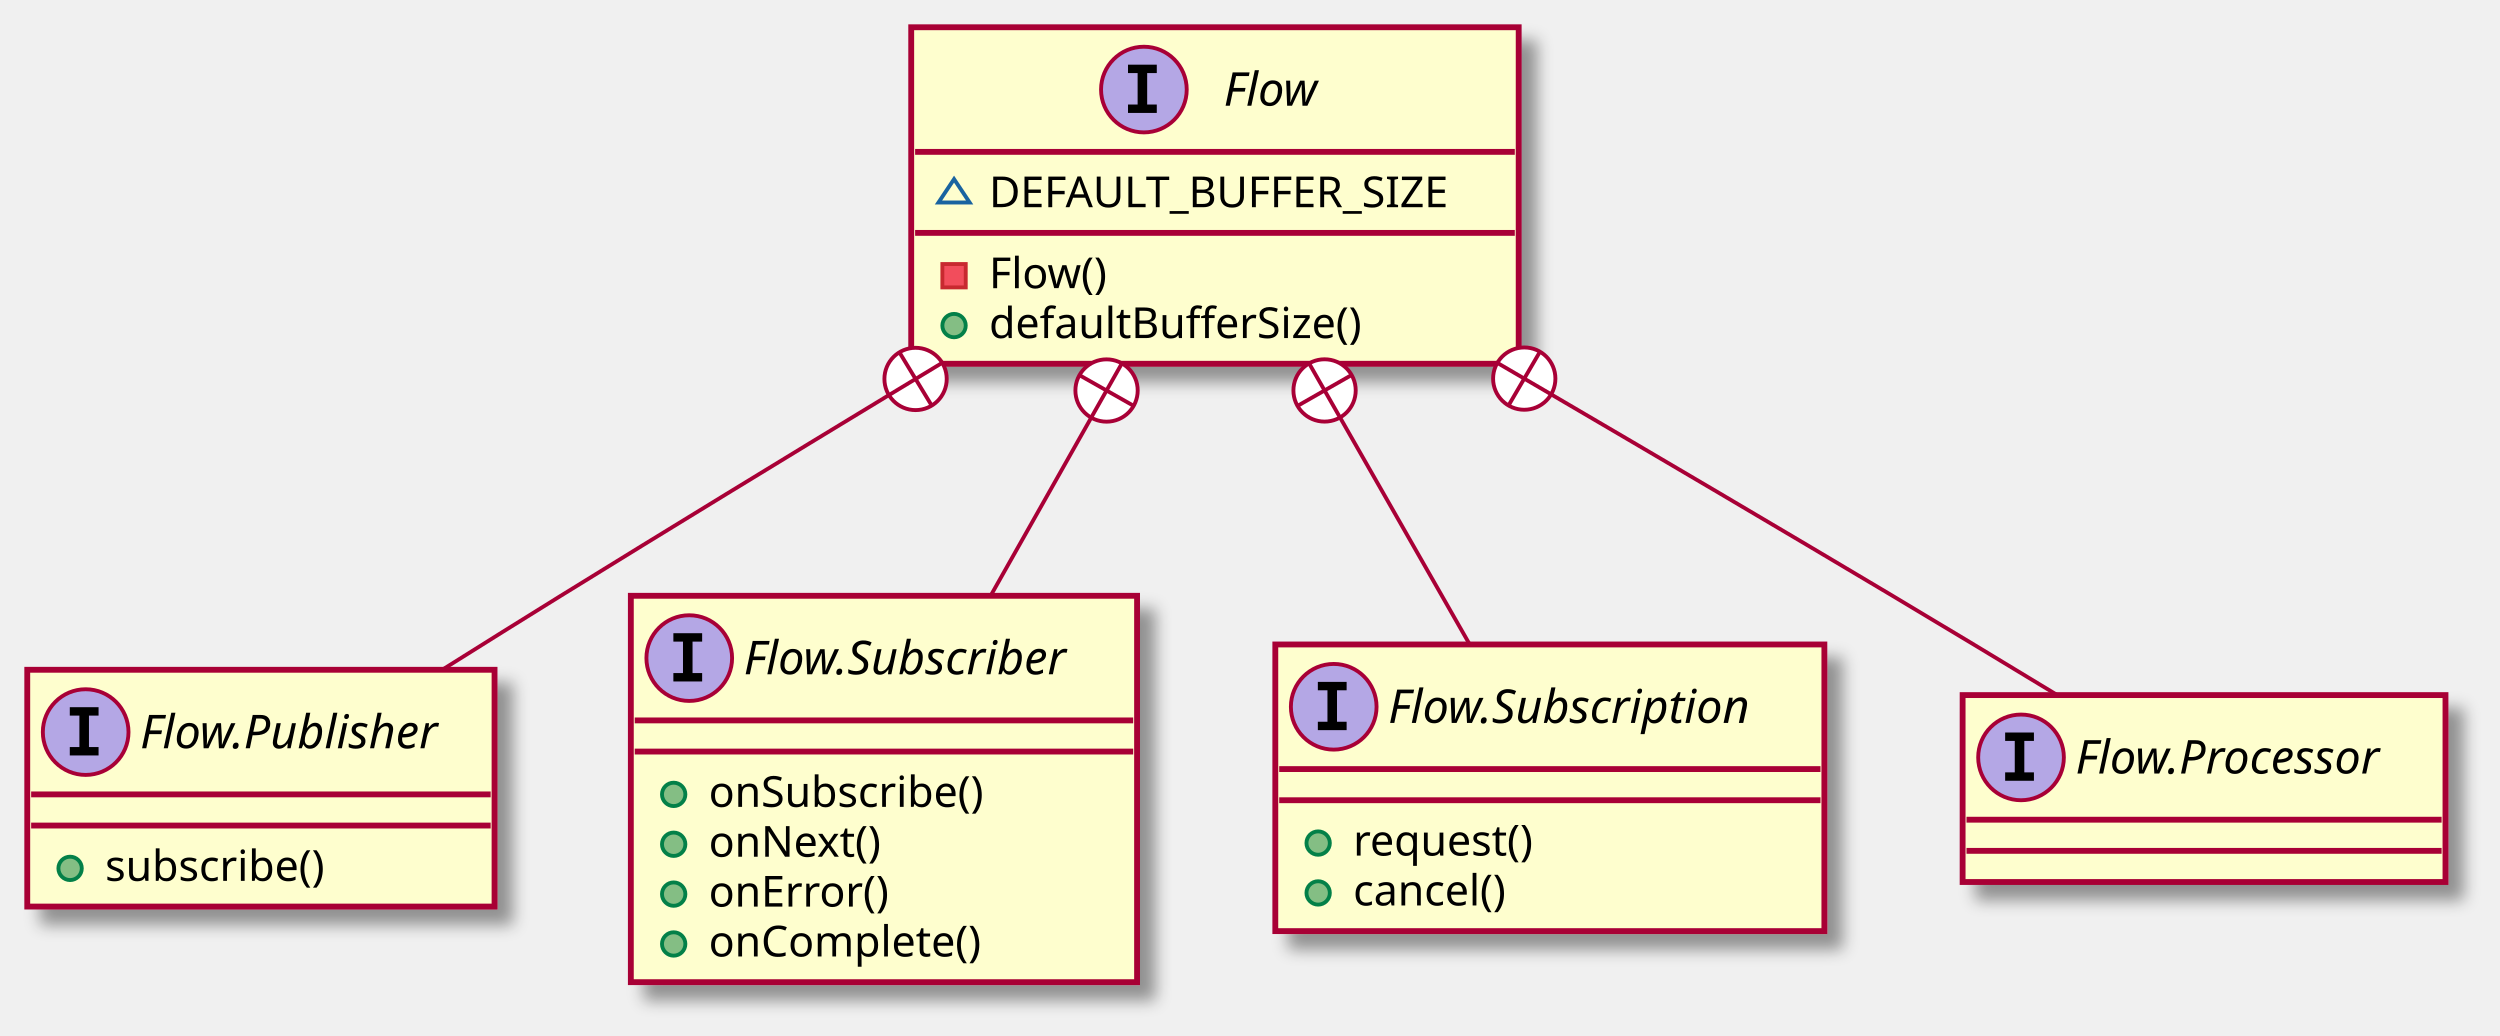
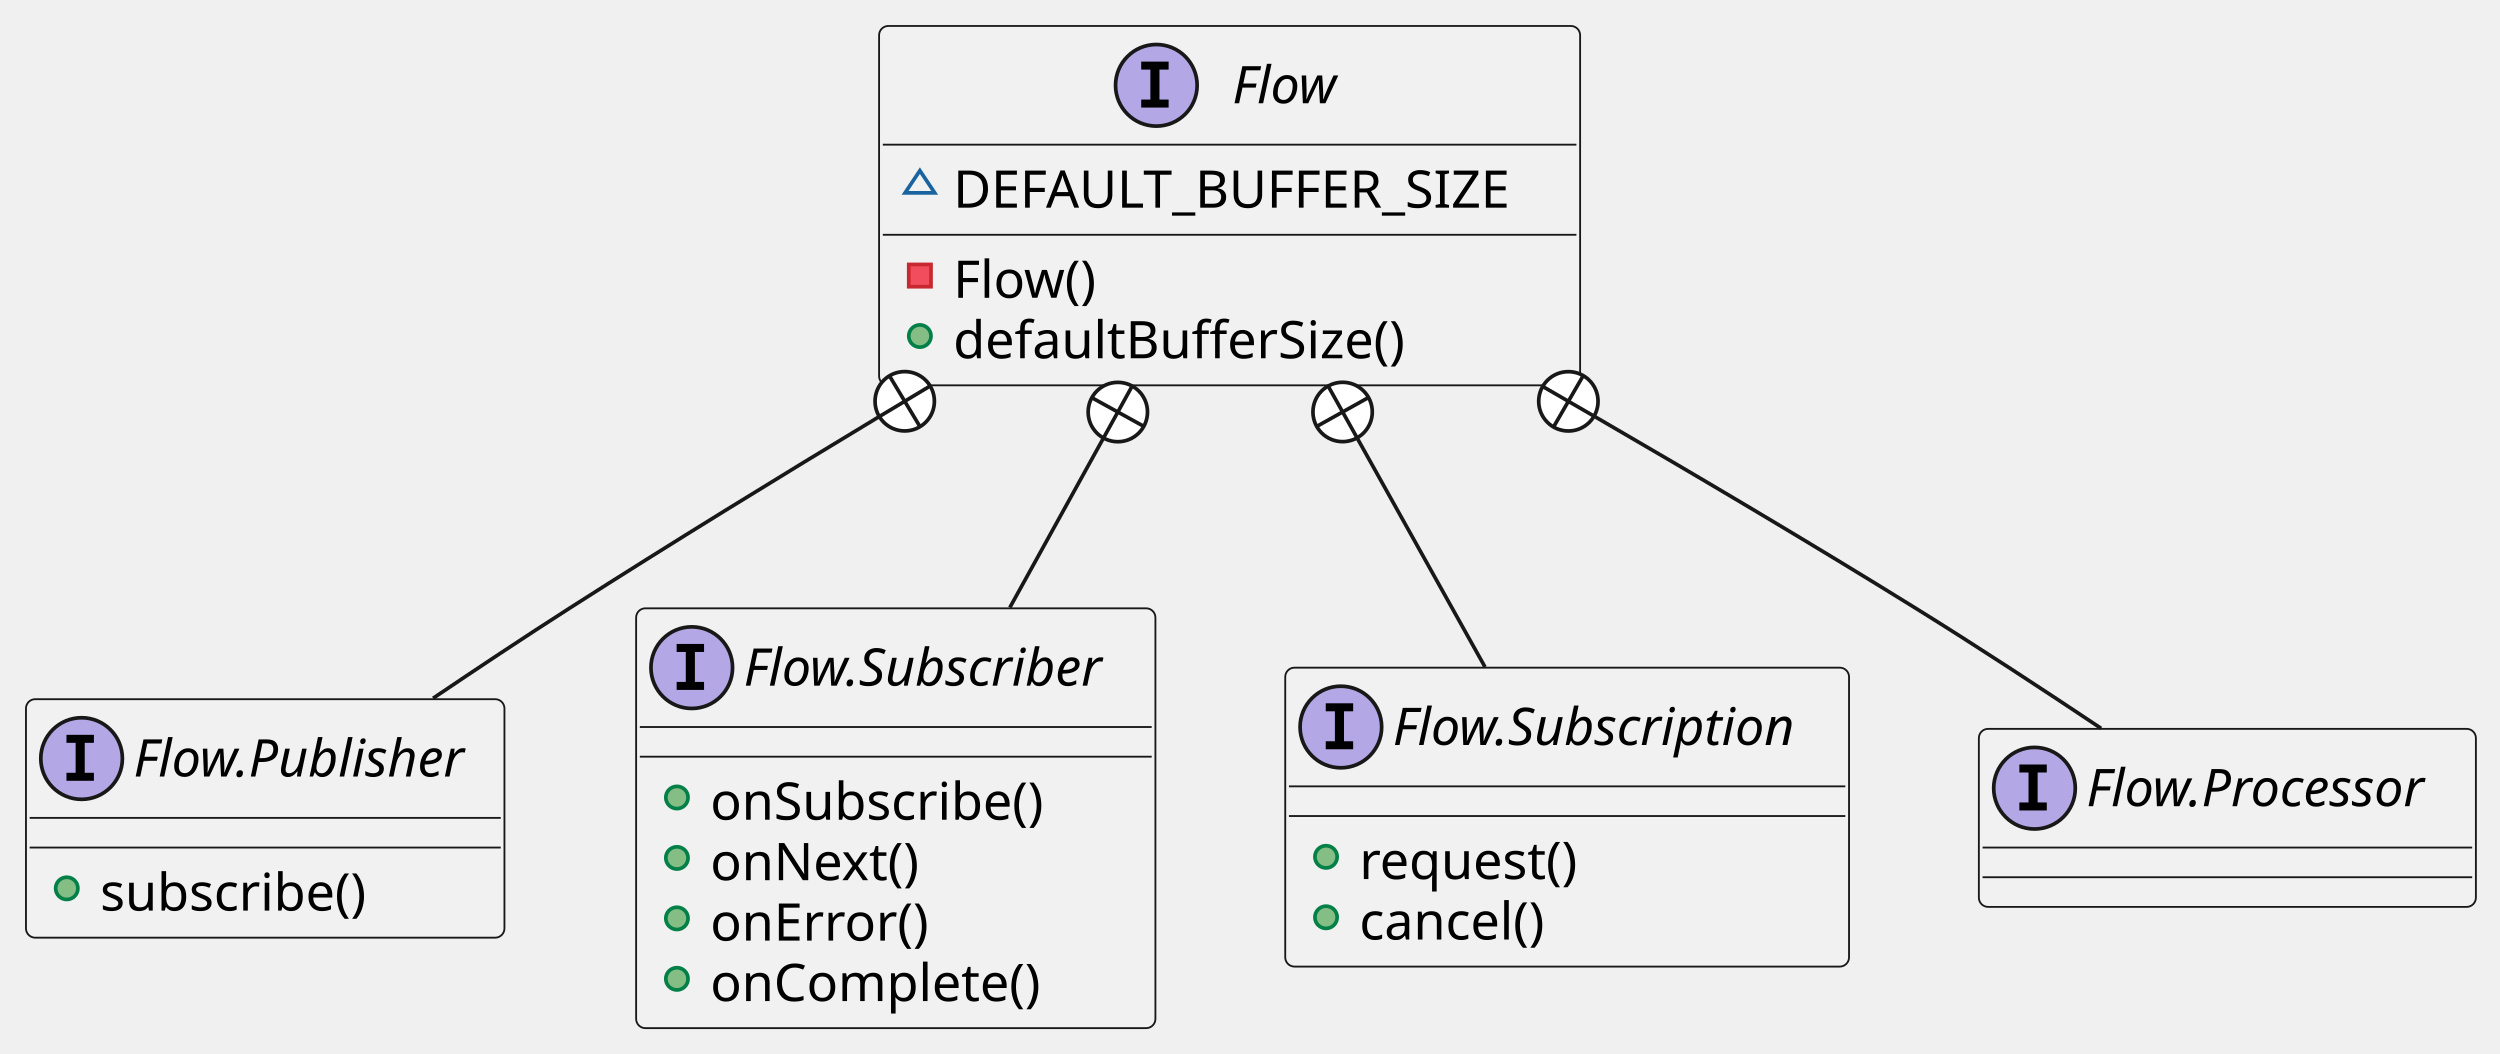
- <svg xmlns="http://www.w3.org/2000/svg" contentScriptType="application/ecmascript" contentStyleType="text/css" height="266px" preserveAspectRatio="none" style="width:642px;height:266px;background:#FFFFFF;" version="1.1" viewBox="0 0 642 266" width="642px" zoomAndPan="magnify">
-   <defs>
-     <filter height="300%" id="fco6e29m6p1wi" width="300%" x="-1" y="-1">
-       <feGaussianBlur result="blurOut" stdDeviation="2.0" />
-       <feColorMatrix in="blurOut" result="blurOut2" type="matrix" values="0 0 0 0 0 0 0 0 0 0 0 0 0 0 0 0 0 0 .4 0" />
-       <feOffset dx="4.0" dy="4.0" in="blurOut2" result="blurOut3" />
-       <feBlend in="SourceGraphic" in2="blurOut3" mode="normal" />
-     </filter>
-   </defs>
+ <svg xmlns="http://www.w3.org/2000/svg" contentStyleType="text/css" height="284px" preserveAspectRatio="none" style="width:674px;height:284px;background:#FFFFFF;" version="1.1" viewBox="0 0 674 284" width="674px" zoomAndPan="magnify">
+   <defs />
  <g>
-     <rect codeLine="1" fill="#FEFECE" filter="url(#fco6e29m6p1wi)" height="86.414" id="Flow" style="stroke:#A80036;stroke-width:1.5;" width="156" x="234" y="7" />
-     <ellipse cx="293.75" cy="23" fill="#B4A7E5" rx="11" ry="11" style="stroke:#A80036;stroke-width:1.0;" />
-     <path d="M289.672,18.766 L289.672,16.609 L297.062,16.609 L297.062,18.766 L294.594,18.766 L294.594,26.844 L297.062,26.844 L297.062,29 L289.672,29 L289.672,26.844 L292.141,26.844 L292.141,18.766 L289.672,18.766 Z " fill="#000000" />
-     <text fill="#000000" font-family="sans-serif" font-size="12" font-style="italic" lengthAdjust="spacing" textLength="28" x="314.25" y="27.154">Flow</text>
-     <line style="stroke:#A80036;stroke-width:1.5;" x1="235" x2="389" y1="39" y2="39" />
-     <polygon fill="none" points="245,46,241,52,249,52" style="stroke:#1963A0;stroke-width:1.0;" />
-     <text fill="#000000" font-family="sans-serif" font-size="11" lengthAdjust="spacing" textLength="130" x="254" y="53.21">DEFAULT_BUFFER_SIZE</text>
-     <line style="stroke:#A80036;stroke-width:1.5;" x1="235" x2="389" y1="59.805" y2="59.805" />
-     <rect fill="#F24D5C" height="6" style="stroke:#C82930;stroke-width:1.0;" width="6" x="242" y="67.805" />
-     <text fill="#000000" font-family="sans-serif" font-size="11" lengthAdjust="spacing" textLength="33" x="254" y="74.015">Flow()</text>
-     <ellipse cx="245" cy="83.609" fill="#84BE84" rx="3" ry="3" style="stroke:#038048;stroke-width:1.0;" />
-     <text fill="#000000" font-family="sans-serif" font-size="11" lengthAdjust="spacing" textLength="105" x="254" y="86.82">defaultBufferSize()</text>
-     <rect codeLine="7" fill="#FEFECE" filter="url(#fco6e29m6p1wi)" height="60.805" id="Flow.Publisher" style="stroke:#A80036;stroke-width:1.5;" width="120" x="7" y="172" />
-     <ellipse cx="22" cy="188" fill="#B4A7E5" rx="11" ry="11" style="stroke:#A80036;stroke-width:1.0;" />
-     <path d="M17.922,183.766 L17.922,181.609 L25.312,181.609 L25.312,183.766 L22.844,183.766 L22.844,191.844 L25.312,191.844 L25.312,194 L17.922,194 L17.922,191.844 L20.391,191.844 L20.391,183.766 L17.922,183.766 Z " fill="#000000" />
-     <text fill="#000000" font-family="sans-serif" font-size="12" font-style="italic" lengthAdjust="spacing" textLength="88" x="36" y="192.154">Flow.Publisher</text>
-     <line style="stroke:#A80036;stroke-width:1.5;" x1="8" x2="126" y1="204" y2="204" />
-     <line style="stroke:#A80036;stroke-width:1.5;" x1="8" x2="126" y1="212" y2="212" />
-     <ellipse cx="18" cy="223" fill="#84BE84" rx="3" ry="3" style="stroke:#038048;stroke-width:1.0;" />
-     <text fill="#000000" font-family="sans-serif" font-size="11" lengthAdjust="spacing" textLength="64" x="27" y="226.21">subscribe()</text>
-     <rect codeLine="11" fill="#FEFECE" filter="url(#fco6e29m6p1wi)" height="99.219" id="Flow.Subscriber" style="stroke:#A80036;stroke-width:1.5;" width="130" x="162" y="153" />
-     <ellipse cx="177" cy="169" fill="#B4A7E5" rx="11" ry="11" style="stroke:#A80036;stroke-width:1.0;" />
-     <path d="M172.922,164.766 L172.922,162.609 L180.312,162.609 L180.312,164.766 L177.844,164.766 L177.844,172.844 L180.312,172.844 L180.312,175 L172.922,175 L172.922,172.844 L175.391,172.844 L175.391,164.766 L172.922,164.766 Z " fill="#000000" />
-     <text fill="#000000" font-family="sans-serif" font-size="12" font-style="italic" lengthAdjust="spacing" textLength="98" x="191" y="173.154">Flow.Subscriber</text>
-     <line style="stroke:#A80036;stroke-width:1.5;" x1="163" x2="291" y1="185" y2="185" />
-     <line style="stroke:#A80036;stroke-width:1.5;" x1="163" x2="291" y1="193" y2="193" />
-     <ellipse cx="173" cy="204" fill="#84BE84" rx="3" ry="3" style="stroke:#038048;stroke-width:1.0;" />
-     <text fill="#000000" font-family="sans-serif" font-size="11" lengthAdjust="spacing" textLength="79" x="182" y="207.21">onSubscribe()</text>
-     <ellipse cx="173" cy="216.805" fill="#84BE84" rx="3" ry="3" style="stroke:#038048;stroke-width:1.0;" />
-     <text fill="#000000" font-family="sans-serif" font-size="11" lengthAdjust="spacing" textLength="47" x="182" y="220.015">onNext()</text>
-     <ellipse cx="173" cy="229.609" fill="#84BE84" rx="3" ry="3" style="stroke:#038048;stroke-width:1.0;" />
-     <text fill="#000000" font-family="sans-serif" font-size="11" lengthAdjust="spacing" textLength="51" x="182" y="232.82">onError()</text>
-     <ellipse cx="173" cy="242.414" fill="#84BE84" rx="3" ry="3" style="stroke:#038048;stroke-width:1.0;" />
-     <text fill="#000000" font-family="sans-serif" font-size="11" lengthAdjust="spacing" textLength="76" x="182" y="245.625">onComplete()</text>
-     <rect codeLine="18" fill="#FEFECE" filter="url(#fco6e29m6p1wi)" height="73.609" id="Flow.Subscription" style="stroke:#A80036;stroke-width:1.5;" width="141" x="327.5" y="165.5" />
-     <ellipse cx="342.5" cy="181.5" fill="#B4A7E5" rx="11" ry="11" style="stroke:#A80036;stroke-width:1.0;" />
-     <path d="M338.422,177.266 L338.422,175.109 L345.812,175.109 L345.812,177.266 L343.344,177.266 L343.344,185.344 L345.812,185.344 L345.812,187.5 L338.422,187.5 L338.422,185.344 L340.891,185.344 L340.891,177.266 L338.422,177.266 Z " fill="#000000" />
-     <text fill="#000000" font-family="sans-serif" font-size="12" font-style="italic" lengthAdjust="spacing" textLength="109" x="356.5" y="185.654">Flow.Subscription</text>
-     <line style="stroke:#A80036;stroke-width:1.5;" x1="328.5" x2="467.5" y1="197.5" y2="197.5" />
-     <line style="stroke:#A80036;stroke-width:1.5;" x1="328.5" x2="467.5" y1="205.5" y2="205.5" />
-     <ellipse cx="338.5" cy="216.5" fill="#84BE84" rx="3" ry="3" style="stroke:#038048;stroke-width:1.0;" />
-     <text fill="#000000" font-family="sans-serif" font-size="11" lengthAdjust="spacing" textLength="52" x="347.5" y="219.71">request()</text>
-     <ellipse cx="338.5" cy="229.305" fill="#84BE84" rx="3" ry="3" style="stroke:#038048;stroke-width:1.0;" />
-     <text fill="#000000" font-family="sans-serif" font-size="11" lengthAdjust="spacing" textLength="44" x="347.5" y="232.515">cancel()</text>
-     <rect codeLine="23" fill="#FEFECE" filter="url(#fco6e29m6p1wi)" height="48" id="Flow.Processor" style="stroke:#A80036;stroke-width:1.5;" width="124" x="504" y="178.5" />
-     <ellipse cx="519" cy="194.5" fill="#B4A7E5" rx="11" ry="11" style="stroke:#A80036;stroke-width:1.0;" />
-     <path d="M514.922,190.266 L514.922,188.109 L522.312,188.109 L522.312,190.266 L519.844,190.266 L519.844,198.344 L522.312,198.344 L522.312,200.5 L514.922,200.5 L514.922,198.344 L517.391,198.344 L517.391,190.266 L514.922,190.266 Z " fill="#000000" />
-     <text fill="#000000" font-family="sans-serif" font-size="12" font-style="italic" lengthAdjust="spacing" textLength="92" x="533" y="198.654">Flow.Processor</text>
-     <line style="stroke:#A80036;stroke-width:1.5;" x1="505" x2="627" y1="210.5" y2="210.5" />
-     <line style="stroke:#A80036;stroke-width:1.5;" x1="505" x2="627" y1="218.5" y2="218.5" />
-     <path codeLine="25" d="M228.91,101.07 C201.79,117.52 171.56,135.96 144,153 C134.19,159.07 123.72,165.62 113.75,171.88 " fill="none" id="Flow-backto-Flow.Publisher" style="stroke:#A80036;stroke-width:1.0;" />
-     <ellipse cx="235.118" cy="97.315" fill="#FFFFFF" rx="8" ry="8" style="stroke:#A80036;stroke-width:1.0;" />
-     <line style="stroke:#A80036;stroke-width:1.0;" x1="228.275" x2="241.96" y1="101.46" y2="93.17" />
-     <line style="stroke:#A80036;stroke-width:1.0;" x1="230.972" x2="239.263" y1="90.473" y2="104.157" />
-     <path codeLine="26" d="M280.48,106.81 C271.94,121.93 262.77,138.17 254.47,152.86 " fill="none" id="Flow-backto-Flow.Subscriber" style="stroke:#A80036;stroke-width:1.0;" />
-     <ellipse cx="284.161" cy="100.283" fill="#FFFFFF" rx="8" ry="8" style="stroke:#A80036;stroke-width:1.0;" />
-     <line style="stroke:#A80036;stroke-width:1.0;" x1="280.223" x2="288.1" y1="107.246" y2="93.32" />
-     <line style="stroke:#A80036;stroke-width:1.0;" x1="277.198" x2="291.125" y1="96.344" y2="104.222" />
-     <path codeLine="27" d="M343.71,106.49 C354.89,126.05 367.16,147.53 377.2,165.11 " fill="none" id="Flow-backto-Flow.Subscription" style="stroke:#A80036;stroke-width:1.0;" />
-     <ellipse cx="340.148" cy="100.266" fill="#FFFFFF" rx="8" ry="8" style="stroke:#A80036;stroke-width:1.0;" />
-     <line style="stroke:#A80036;stroke-width:1.0;" x1="344.117" x2="336.18" y1="107.213" y2="93.32" />
-     <line style="stroke:#A80036;stroke-width:1.0;" x1="333.202" x2="347.095" y1="104.235" y2="96.298" />
-     <path codeLine="28" d="M397.65,100.87 C425.84,117.37 457.31,135.89 486,153 C499.81,161.23 514.9,170.35 528.22,178.44 " fill="none" id="Flow-backto-Flow.Processor" style="stroke:#A80036;stroke-width:1.0;" />
-     <ellipse cx="391.427" cy="97.226" fill="#FFFFFF" rx="8" ry="8" style="stroke:#A80036;stroke-width:1.0;" />
-     <line style="stroke:#A80036;stroke-width:1.0;" x1="398.334" x2="384.52" y1="101.262" y2="93.19" />
-     <line style="stroke:#A80036;stroke-width:1.0;" x1="387.391" x2="395.463" y1="104.133" y2="90.319" />
+     <g id="elem_Flow">
+       <rect codeLine="1" fill="#F1F1F1" height="96.891" id="Flow" rx="2.5" ry="2.5" style="stroke:#181818;stroke-width:0.5;" width="189" x="237" y="7" />
+       <ellipse cx="311.75" cy="23" fill="#B4A7E5" rx="11" ry="11" style="stroke:#181818;stroke-width:1.0;" />
+       <path d="M307.672,18.766 L307.672,16.609 L315.062,16.609 L315.062,18.766 L312.594,18.766 L312.594,26.844 L315.062,26.844 L315.062,29 L307.672,29 L307.672,26.844 L310.141,26.844 L310.141,18.766 L307.672,18.766 Z " fill="#000000" />
+       <text fill="#000000" font-family="sans-serif" font-size="14" font-style="italic" lengthAdjust="spacing" textLength="31" x="332.25" y="27.847">Flow</text>
+       <line style="stroke:#181818;stroke-width:0.5;" x1="238" x2="425" y1="39" y2="39" />
+       <polygon fill="none" points="248,46,244,52,252,52" style="stroke:#1963A0;stroke-width:1.0;" />
+       <text fill="#000000" font-family="sans-serif" font-size="14" lengthAdjust="spacing" textLength="163" x="257" y="55.995">DEFAULT_BUFFER_SIZE</text>
+       <line style="stroke:#181818;stroke-width:0.5;" x1="238" x2="425" y1="63.297" y2="63.297" />
+       <rect fill="#F24D5C" height="6" style="stroke:#C82930;stroke-width:1.0;" width="6" x="245" y="71.297" />
+       <text fill="#000000" font-family="sans-serif" font-size="14" lengthAdjust="spacing" textLength="41" x="257" y="80.292">Flow()</text>
+       <ellipse cx="248" cy="90.594" fill="#84BE84" rx="3" ry="3" style="stroke:#038048;stroke-width:1.0;" />
+       <text fill="#000000" font-family="sans-serif" font-size="14" lengthAdjust="spacing" textLength="127" x="257" y="96.589">defaultBufferSize()</text>
+     </g>
+     <g id="elem_Flow.Publisher">
+       <rect codeLine="7" fill="#F1F1F1" height="64.297" id="Flow.Publisher" rx="2.5" ry="2.5" style="stroke:#181818;stroke-width:0.5;" width="129" x="7" y="188.5" />
+       <ellipse cx="22" cy="204.5" fill="#B4A7E5" rx="11" ry="11" style="stroke:#181818;stroke-width:1.0;" />
+       <path d="M17.922,200.266 L17.922,198.109 L25.312,198.109 L25.312,200.266 L22.844,200.266 L22.844,208.344 L25.312,208.344 L25.312,210.5 L17.922,210.5 L17.922,208.344 L20.391,208.344 L20.391,200.266 L17.922,200.266 Z " fill="#000000" />
+       <text fill="#000000" font-family="sans-serif" font-size="14" font-style="italic" lengthAdjust="spacing" textLength="97" x="36" y="209.347">Flow.Publisher</text>
+       <line style="stroke:#181818;stroke-width:0.5;" x1="8" x2="135" y1="220.5" y2="220.5" />
+       <line style="stroke:#181818;stroke-width:0.5;" x1="8" x2="135" y1="228.5" y2="228.5" />
+       <ellipse cx="18" cy="239.5" fill="#84BE84" rx="3" ry="3" style="stroke:#038048;stroke-width:1.0;" />
+       <text fill="#000000" font-family="sans-serif" font-size="14" lengthAdjust="spacing" textLength="78" x="27" y="245.495">subscribe()</text>
+     </g>
+     <g id="elem_Flow.Subscriber">
+       <rect codeLine="11" fill="#F1F1F1" height="113.188" id="Flow.Subscriber" rx="2.5" ry="2.5" style="stroke:#181818;stroke-width:0.5;" width="140" x="171.5" y="164" />
+       <ellipse cx="186.5" cy="180" fill="#B4A7E5" rx="11" ry="11" style="stroke:#181818;stroke-width:1.0;" />
+       <path d="M182.422,175.766 L182.422,173.609 L189.812,173.609 L189.812,175.766 L187.344,175.766 L187.344,183.844 L189.812,183.844 L189.812,186 L182.422,186 L182.422,183.844 L184.891,183.844 L184.891,175.766 L182.422,175.766 Z " fill="#000000" />
+       <text fill="#000000" font-family="sans-serif" font-size="14" font-style="italic" lengthAdjust="spacing" textLength="108" x="200.5" y="184.847">Flow.Subscriber</text>
+       <line style="stroke:#181818;stroke-width:0.5;" x1="172.5" x2="310.5" y1="196" y2="196" />
+       <line style="stroke:#181818;stroke-width:0.5;" x1="172.5" x2="310.5" y1="204" y2="204" />
+       <ellipse cx="182.5" cy="215" fill="#84BE84" rx="3" ry="3" style="stroke:#038048;stroke-width:1.0;" />
+       <text fill="#000000" font-family="sans-serif" font-size="14" lengthAdjust="spacing" textLength="97" x="191.5" y="220.995">onSubscribe()</text>
+       <ellipse cx="182.5" cy="231.297" fill="#84BE84" rx="3" ry="3" style="stroke:#038048;stroke-width:1.0;" />
+       <text fill="#000000" font-family="sans-serif" font-size="14" lengthAdjust="spacing" textLength="59" x="191.5" y="237.292">onNext()</text>
+       <ellipse cx="182.5" cy="247.594" fill="#84BE84" rx="3" ry="3" style="stroke:#038048;stroke-width:1.0;" />
+       <text fill="#000000" font-family="sans-serif" font-size="14" lengthAdjust="spacing" textLength="61" x="191.5" y="253.589">onError()</text>
+       <ellipse cx="182.5" cy="263.891" fill="#84BE84" rx="3" ry="3" style="stroke:#038048;stroke-width:1.0;" />
+       <text fill="#000000" font-family="sans-serif" font-size="14" lengthAdjust="spacing" textLength="95" x="191.5" y="269.886">onComplete()</text>
+     </g>
+     <g id="elem_Flow.Subscription">
+       <rect codeLine="18" fill="#F1F1F1" height="80.594" id="Flow.Subscription" rx="2.5" ry="2.5" style="stroke:#181818;stroke-width:0.5;" width="152" x="346.5" y="180" />
+       <ellipse cx="361.5" cy="196" fill="#B4A7E5" rx="11" ry="11" style="stroke:#181818;stroke-width:1.0;" />
+       <path d="M357.422,191.766 L357.422,189.609 L364.812,189.609 L364.812,191.766 L362.344,191.766 L362.344,199.844 L364.812,199.844 L364.812,202 L357.422,202 L357.422,199.844 L359.891,199.844 L359.891,191.766 L357.422,191.766 Z " fill="#000000" />
+       <text fill="#000000" font-family="sans-serif" font-size="14" font-style="italic" lengthAdjust="spacing" textLength="120" x="375.5" y="200.847">Flow.Subscription</text>
+       <line style="stroke:#181818;stroke-width:0.5;" x1="347.5" x2="497.5" y1="212" y2="212" />
+       <line style="stroke:#181818;stroke-width:0.5;" x1="347.5" x2="497.5" y1="220" y2="220" />
+       <ellipse cx="357.5" cy="231" fill="#84BE84" rx="3" ry="3" style="stroke:#038048;stroke-width:1.0;" />
+       <text fill="#000000" font-family="sans-serif" font-size="14" lengthAdjust="spacing" textLength="64" x="366.5" y="236.995">request()</text>
+       <ellipse cx="357.5" cy="247.297" fill="#84BE84" rx="3" ry="3" style="stroke:#038048;stroke-width:1.0;" />
+       <text fill="#000000" font-family="sans-serif" font-size="14" lengthAdjust="spacing" textLength="55" x="366.5" y="253.292">cancel()</text>
+     </g>
+     <g id="elem_Flow.Processor">
+       <rect codeLine="23" fill="#F1F1F1" height="48" id="Flow.Processor" rx="2.5" ry="2.5" style="stroke:#181818;stroke-width:0.5;" width="134" x="533.5" y="196.5" />
+       <ellipse cx="548.5" cy="212.5" fill="#B4A7E5" rx="11" ry="11" style="stroke:#181818;stroke-width:1.0;" />
+       <path d="M544.422,208.266 L544.422,206.109 L551.812,206.109 L551.812,208.266 L549.344,208.266 L549.344,216.344 L551.812,216.344 L551.812,218.5 L544.422,218.5 L544.422,216.344 L546.891,216.344 L546.891,208.266 L544.422,208.266 Z " fill="#000000" />
+       <text fill="#000000" font-family="sans-serif" font-size="14" font-style="italic" lengthAdjust="spacing" textLength="102" x="562.5" y="217.347">Flow.Processor</text>
+       <line style="stroke:#181818;stroke-width:0.5;" x1="534.5" x2="666.5" y1="228.5" y2="228.5" />
+       <line style="stroke:#181818;stroke-width:0.5;" x1="534.5" x2="666.5" y1="236.5" y2="236.5" />
+     </g>
+     <g id="link_Flow_Flow.Publisher">
+       <path codeLine="25" d="M237.59,111.98 C210.29,128.44 180.55,146.7 153.5,164 C141.48,171.69 128.64,180.23 116.76,188.25 " fill="none" id="Flow-backto-Flow.Publisher" style="stroke:#181818;stroke-width:1.0;" />
+       <ellipse cx="243.913" cy="108.182" fill="#FFFFFF" rx="8" ry="8" style="stroke:#181818;stroke-width:1.0;" />
+       <line style="stroke:#181818;stroke-width:1.0;" x1="237.057" x2="250.77" y1="112.303" y2="104.06" />
+       <line style="stroke:#181818;stroke-width:1.0;" x1="239.792" x2="248.035" y1="101.325" y2="115.038" />
+     </g>
+     <g id="link_Flow_Flow.Subscriber">
+       <path codeLine="26" d="M297.74,117.65 C289.38,132.79 280.46,148.93 272.25,163.8 " fill="none" id="Flow-backto-Flow.Subscriber" style="stroke:#181818;stroke-width:1.0;" />
+       <ellipse cx="301.366" cy="111.085" fill="#FFFFFF" rx="8" ry="8" style="stroke:#181818;stroke-width:1.0;" />
+       <line style="stroke:#181818;stroke-width:1.0;" x1="297.501" x2="305.23" y1="118.09" y2="104.08" />
+       <line style="stroke:#181818;stroke-width:1.0;" x1="294.361" x2="308.37" y1="107.22" y2="114.949" />
+     </g>
+     <g id="link_Flow_Flow.Subscription">
+       <path codeLine="27" d="M365.53,117.45 C377.18,138.32 389.9,161.1 400.36,179.83 " fill="none" id="Flow-backto-Flow.Subscription" style="stroke:#181818;stroke-width:1.0;" />
+       <ellipse cx="361.97" cy="111.065" fill="#FFFFFF" rx="8" ry="8" style="stroke:#181818;stroke-width:1.0;" />
+       <line style="stroke:#181818;stroke-width:1.0;" x1="365.87" x2="358.07" y1="118.05" y2="104.08" />
+       <line style="stroke:#181818;stroke-width:1.0;" x1="354.985" x2="368.955" y1="114.965" y2="107.165" />
+     </g>
+     <g id="link_Flow_Flow.Processor">
+       <path codeLine="28" d="M429.18,111.86 C457.54,128.31 488.43,146.59 516.5,164 C533.14,174.32 551.29,186.23 566.46,196.37 " fill="none" id="Flow-backto-Flow.Processor" style="stroke:#181818;stroke-width:1.0;" />
+       <ellipse cx="422.834" cy="108.197" fill="#FFFFFF" rx="8" ry="8" style="stroke:#181818;stroke-width:1.0;" />
+       <line style="stroke:#181818;stroke-width:1.0;" x1="429.759" x2="415.91" y1="112.204" y2="104.19" />
+       <line style="stroke:#181818;stroke-width:1.0;" x1="418.827" x2="426.841" y1="115.121" y2="101.272" />
+     </g>
  </g>
</svg>
